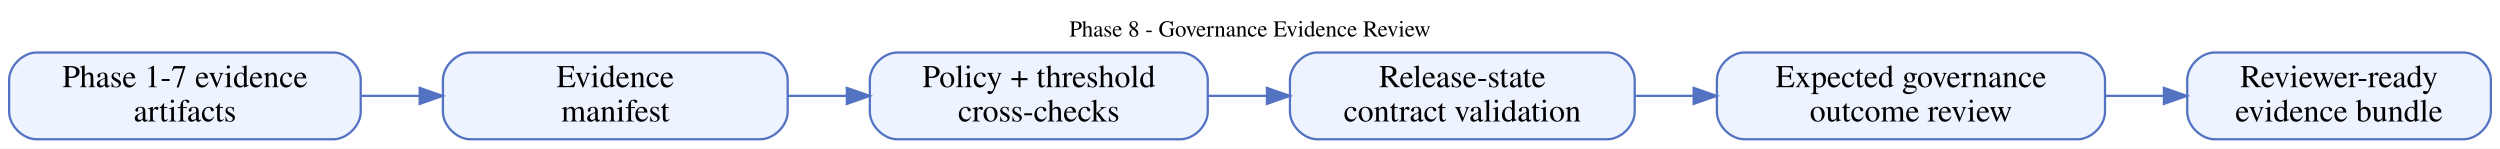
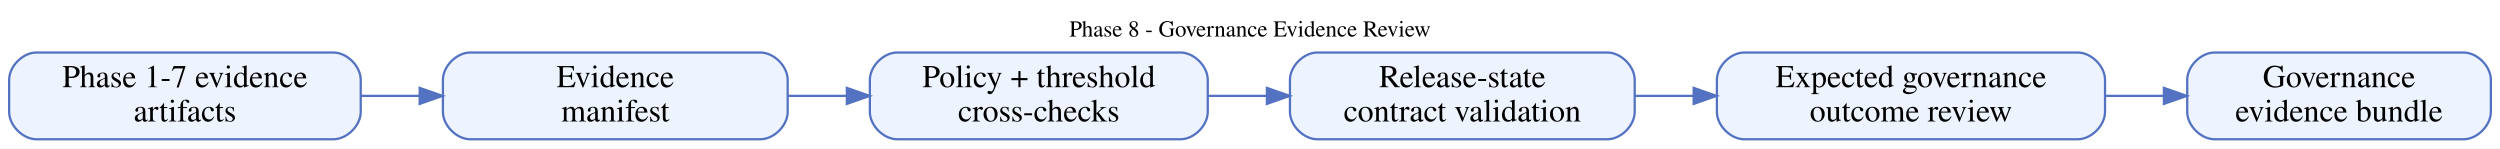
<svg xmlns="http://www.w3.org/2000/svg" width="1095pt" height="65pt" viewBox="0.00 0.00 1095.00 65.00">
  <g id="graph0" class="graph" transform="scale(1 1) rotate(0) translate(4 61)">
    <polygon fill="white" stroke="transparent" points="-4,4 -4,-61 1091,-61 1091,4 -4,4" />
    <text text-anchor="middle" x="543.5" y="-45" font-family="Times,serif" font-size="10.00">Phase 8 - Governance Evidence Review</text>
    <g id="node1" class="node">
      <path fill="#eef4ff" stroke="#5472c2" d="M142,-38C142,-38 12,-38 12,-38 6,-38 0,-32 0,-26 0,-26 0,-12 0,-12 0,-6 6,0 12,0 12,0 142,0 142,0 148,0 154,-6 154,-12 154,-12 154,-26 154,-26 154,-32 148,-38 142,-38" />
      <text text-anchor="middle" x="77" y="-22.8" font-family="Times,serif" font-size="14.00">Phase 1-7 evidence</text>
      <text text-anchor="middle" x="77" y="-7.8" font-family="Times,serif" font-size="14.00">artifacts</text>
    </g>
    <g id="node2" class="node">
      <path fill="#eef4ff" stroke="#5472c2" d="M329,-38C329,-38 202,-38 202,-38 196,-38 190,-32 190,-26 190,-26 190,-12 190,-12 190,-6 196,0 202,0 202,0 329,0 329,0 335,0 341,-6 341,-12 341,-12 341,-26 341,-26 341,-32 335,-38 329,-38" />
      <text text-anchor="middle" x="265.5" y="-22.8" font-family="Times,serif" font-size="14.00">Evidence</text>
      <text text-anchor="middle" x="265.5" y="-7.8" font-family="Times,serif" font-size="14.00">manifest</text>
    </g>
    <g id="edge1" class="edge">
      <path fill="none" stroke="#5472c2" d="M154.13,-19C162.5,-19 171.07,-19 179.55,-19" />
      <polygon fill="#5472c2" stroke="#5472c2" points="179.82,-22.5 189.82,-19 179.82,-15.5 179.82,-22.5" />
    </g>
    <g id="node3" class="node">
      <path fill="#eef4ff" stroke="#5472c2" d="M513,-38C513,-38 389,-38 389,-38 383,-38 377,-32 377,-26 377,-26 377,-12 377,-12 377,-6 383,0 389,0 389,0 513,0 513,0 519,0 525,-6 525,-12 525,-12 525,-26 525,-26 525,-32 519,-38 513,-38" />
      <text text-anchor="middle" x="451" y="-22.8" font-family="Times,serif" font-size="14.00">Policy + threshold</text>
      <text text-anchor="middle" x="451" y="-7.8" font-family="Times,serif" font-size="14.00">cross-checks</text>
    </g>
    <g id="edge2" class="edge">
      <path fill="none" stroke="#5472c2" d="M341.14,-19C349.62,-19 358.31,-19 366.9,-19" />
      <polygon fill="#5472c2" stroke="#5472c2" points="366.92,-22.5 376.92,-19 366.92,-15.5 366.92,-22.5" />
    </g>
    <g id="node4" class="node">
      <path fill="#eef4ff" stroke="#5472c2" d="M700,-38C700,-38 573,-38 573,-38 567,-38 561,-32 561,-26 561,-26 561,-12 561,-12 561,-6 567,0 573,0 573,0 700,0 700,0 706,0 712,-6 712,-12 712,-12 712,-26 712,-26 712,-32 706,-38 700,-38" />
      <text text-anchor="middle" x="636.5" y="-22.8" font-family="Times,serif" font-size="14.00">Release-state</text>
      <text text-anchor="middle" x="636.5" y="-7.8" font-family="Times,serif" font-size="14.00">contract validation</text>
    </g>
    <g id="edge3" class="edge">
      <path fill="none" stroke="#5472c2" d="M525.05,-19C533.53,-19 542.23,-19 550.84,-19" />
      <polygon fill="#5472c2" stroke="#5472c2" points="550.9,-22.5 560.9,-19 550.9,-15.5 550.9,-22.5" />
    </g>
    <g id="node5" class="node">
      <path fill="#eef4ff" stroke="#5472c2" d="M906,-38C906,-38 760,-38 760,-38 754,-38 748,-32 748,-26 748,-26 748,-12 748,-12 748,-6 754,0 760,0 760,0 906,0 906,0 912,0 918,-6 918,-12 918,-12 918,-26 918,-26 918,-32 912,-38 906,-38" />
      <text text-anchor="middle" x="833" y="-22.8" font-family="Times,serif" font-size="14.00">Expected governance</text>
      <text text-anchor="middle" x="833" y="-7.8" font-family="Times,serif" font-size="14.00">outcome review</text>
    </g>
    <g id="edge4" class="edge">
      <path fill="none" stroke="#5472c2" d="M712.14,-19C720.54,-19 729.17,-19 737.77,-19" />
      <polygon fill="#5472c2" stroke="#5472c2" points="737.83,-22.5 747.83,-19 737.83,-15.5 737.83,-22.5" />
    </g>
    <g id="node6" class="node">
      <path fill="#eef4ff" stroke="#5472c2" d="M1075,-38C1075,-38 966,-38 966,-38 960,-38 954,-32 954,-26 954,-26 954,-12 954,-12 954,-6 960,0 966,0 966,0 1075,0 1075,0 1081,0 1087,-6 1087,-12 1087,-12 1087,-26 1087,-26 1087,-32 1081,-38 1075,-38" />
-       <text text-anchor="middle" x="1020.5" y="-22.8" font-family="Times,serif" font-size="14.00">Reviewer-ready</text>
+       <text text-anchor="middle" x="1020.5" y="-22.8" font-family="Times,serif" font-size="14.00">Governance</text>
      <text text-anchor="middle" x="1020.5" y="-7.8" font-family="Times,serif" font-size="14.00">evidence bundle</text>
    </g>
    <g id="edge5" class="edge">
      <path fill="none" stroke="#5472c2" d="M918.07,-19C926.58,-19 935.2,-19 943.63,-19" />
      <polygon fill="#5472c2" stroke="#5472c2" points="943.79,-22.5 953.79,-19 943.79,-15.5 943.79,-22.5" />
    </g>
  </g>
</svg>
